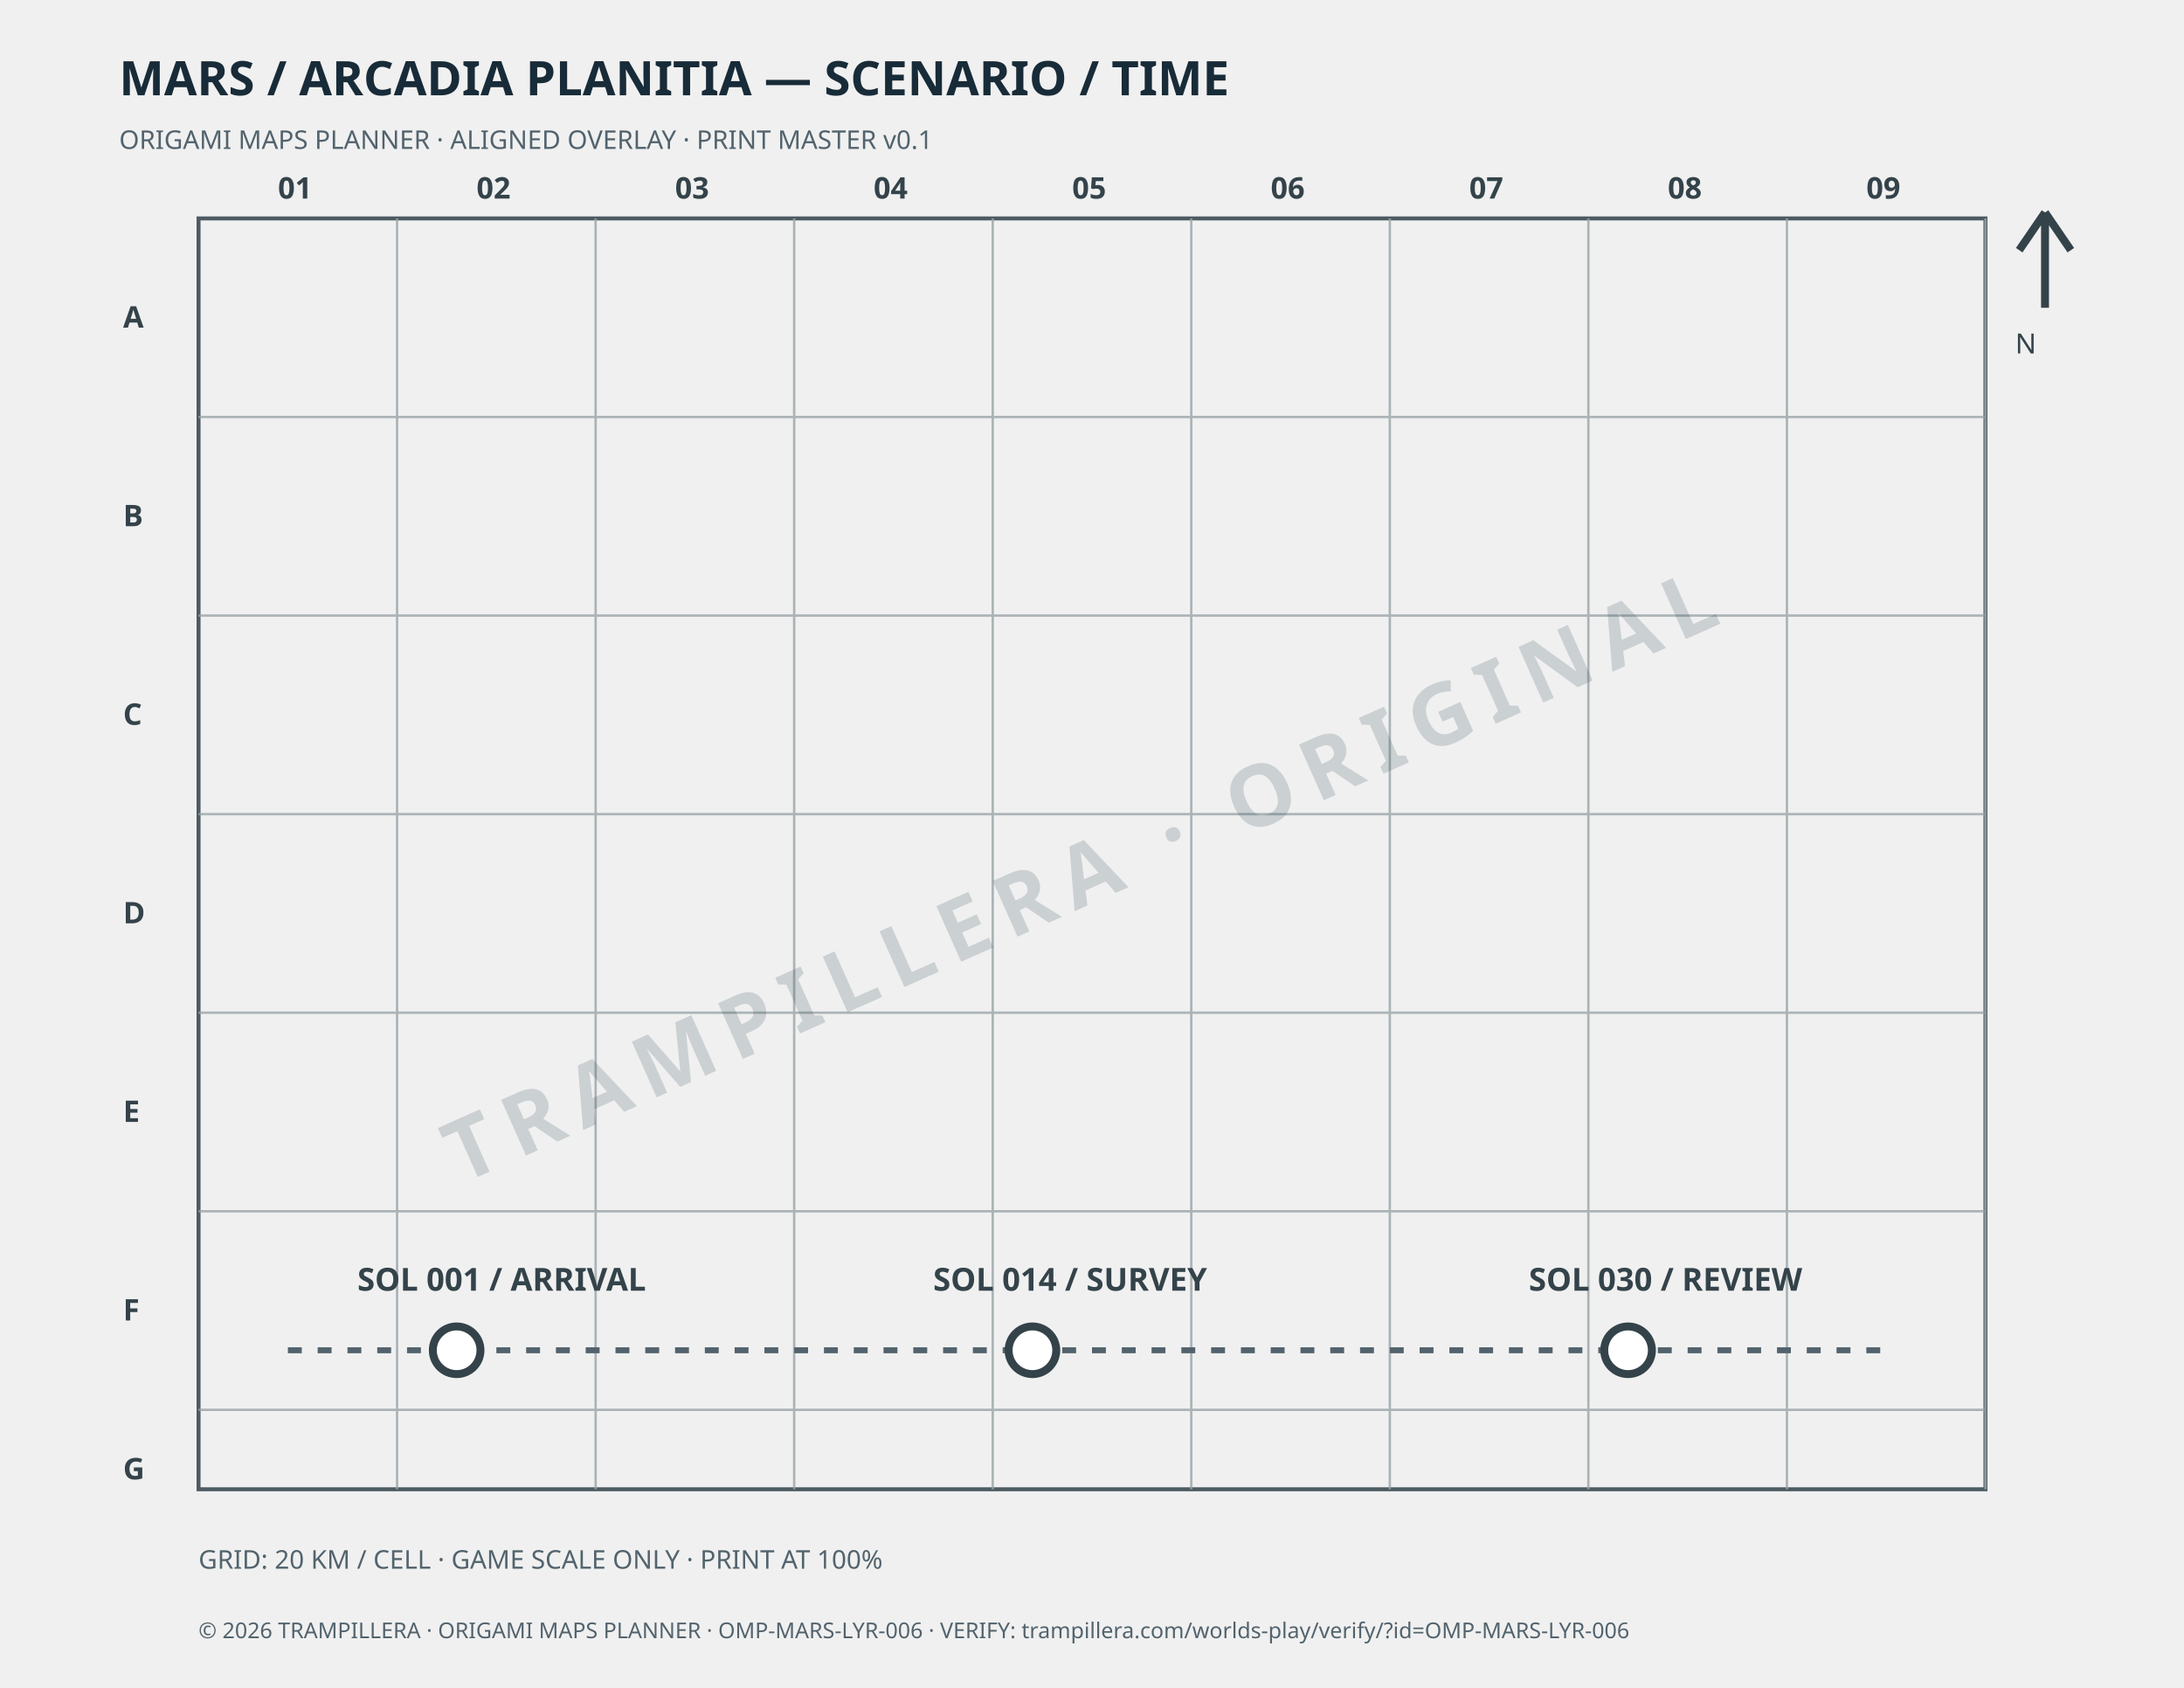
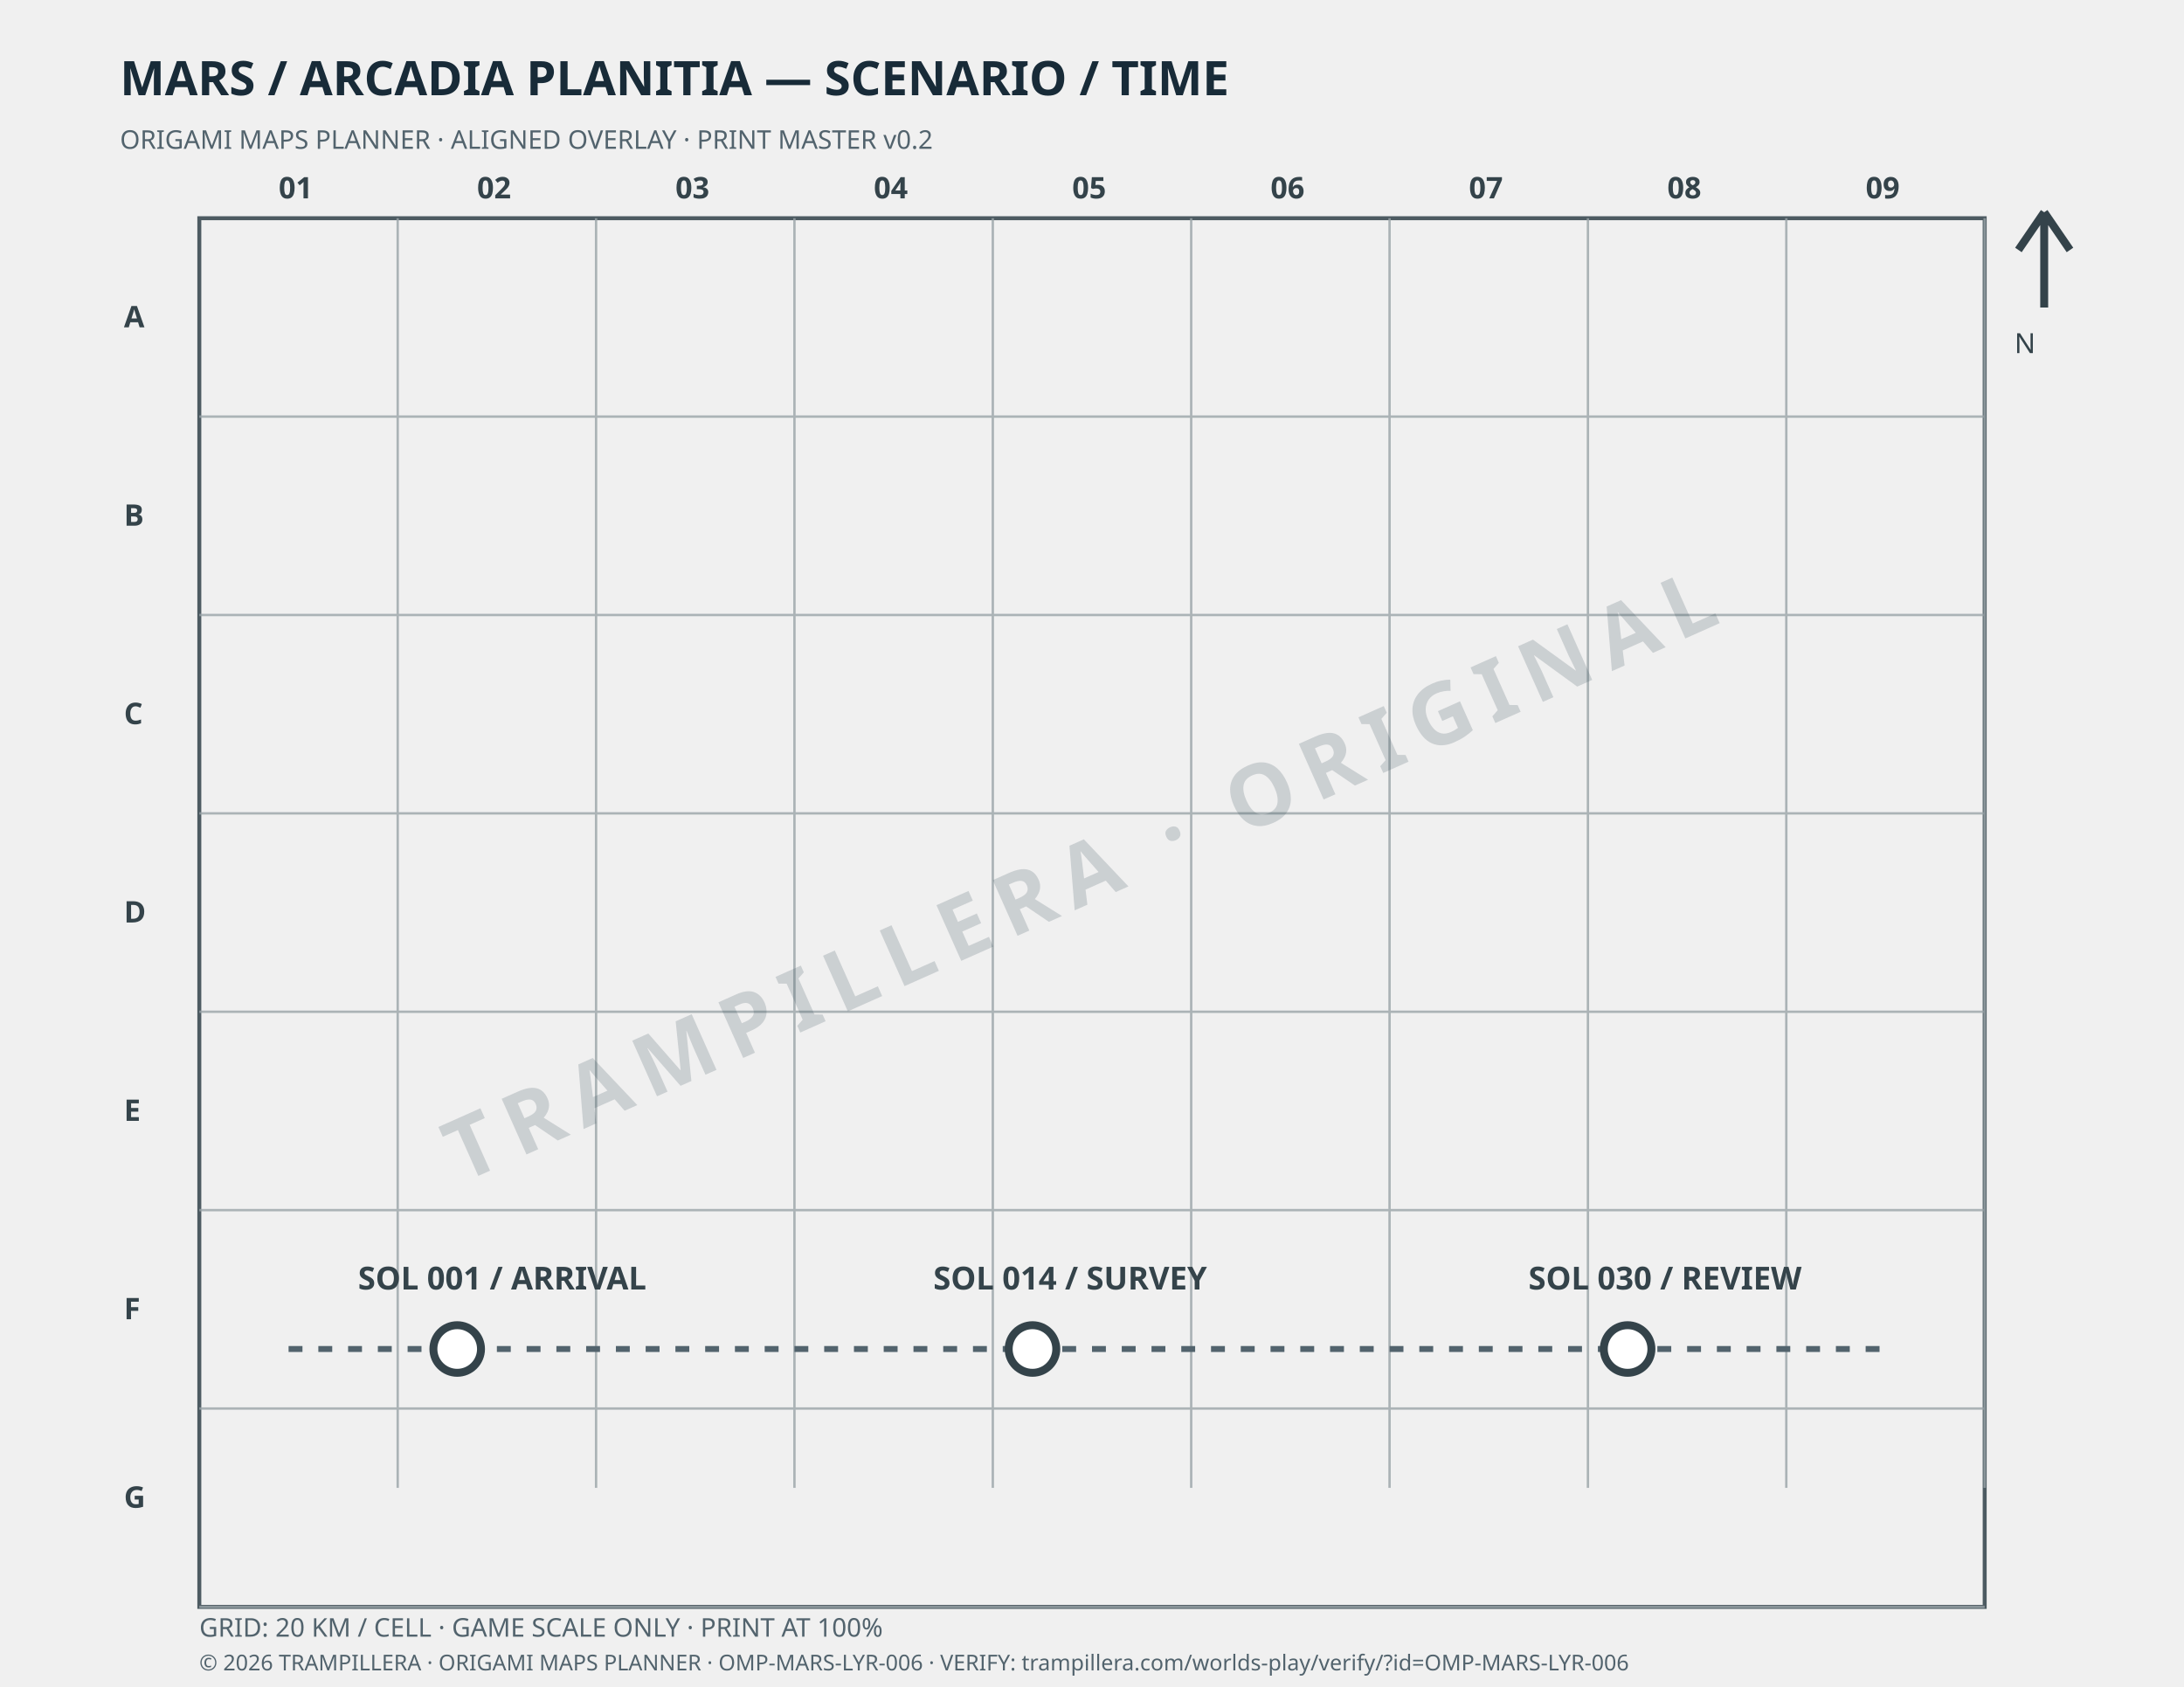
- <svg xmlns="http://www.w3.org/2000/svg" width="3300" height="2550" viewBox="0 0 1100 850" role="img" aria-labelledby="t d">
+ <svg xmlns="http://www.w3.org/2000/svg" width="272mm" height="210mm" viewBox="0 0 1100 850" role="img" aria-labelledby="t d">
  <text x="60" y="48" font-family="sans-serif" font-size="24" font-weight="700" fill="#182b38">MARS / ARCADIA PLANITIA — SCENARIO / TIME</text>
-   <text x="60" y="75" font-family="sans-serif" font-size="13" fill="#52636d">ORIGAMI MAPS PLANNER · ALIGNED OVERLAY · PRINT MASTER v0.1</text>
-   <rect x="100" y="110" width="900" height="640" fill="none" stroke="#4d5b62" stroke-width="2" />
+   <text x="60" y="75" font-family="sans-serif" font-size="13" fill="#52636d">ORIGAMI MAPS PLANNER · ALIGNED OVERLAY · PRINT MASTER v0.2</text>
+   <rect x="100" y="110" width="900" height="700" fill="none" stroke="#4d5b62" stroke-width="2" />
  <g fill="none" stroke="#9aa4a8" stroke-width="1.2" opacity=".8">
-     <path d="M200 110V750M300 110V750M400 110V750M500 110V750M600 110V750M700 110V750M800 110V750M900 110V750M1000 110V750M100 210H1000M100 310H1000M100 410H1000M100 510H1000M100 610H1000M100 710H1000" />
+     <path d="M200 110V750M300 110V750M400 110V750M500 110V750M600 110V750M700 110V750M800 110V750M900 110V750M1000 110V750M100 210H1000M100 310H1000M100 410H1000M100 510H1000M100 610H1000M100 710H1000M100 810H1000" />
  </g>
  <g font-family="sans-serif" font-size="15" font-weight="700" fill="#34434a">
    <text x="140" y="100">01</text>
    <text x="240" y="100">02</text>
    <text x="340" y="100">03</text>
    <text x="440" y="100">04</text>
    <text x="540" y="100">05</text>
    <text x="640" y="100">06</text>
    <text x="740" y="100">07</text>
    <text x="840" y="100">08</text>
    <text x="940" y="100">09</text>
    <text x="62" y="165">A</text>
    <text x="62" y="265">B</text>
    <text x="62" y="365">C</text>
    <text x="62" y="465">D</text>
    <text x="62" y="565">E</text>
    <text x="62" y="665">F</text>
-     <text x="62" y="745">G</text>
+     <text x="62" y="760">G</text>
  </g>
  <path d="M1030 155v-48m0 0l-13 19m13-19l13 19" stroke="#34434a" stroke-width="4" fill="none" />
  <text x="1015" y="178" font-family="sans-serif" font-size="14" fill="#34434a">N</text>
-   <text x="100" y="790" font-family="sans-serif" font-size="13" fill="#52636d">GRID: 20 KM / CELL · GAME SCALE ONLY · PRINT AT 100%</text>
+   <text x="100" y="825" font-family="sans-serif" font-size="13" fill="#52636d">GRID: 20 KM / CELL · GAME SCALE ONLY · PRINT AT 100%</text>
  <path d="M145 680H950" stroke="#52636d" stroke-width="3" stroke-dasharray="7 8" />
  <g fill="#fff" stroke="#34434a" stroke-width="4">
    <circle cx="230" cy="680" r="12" />
    <circle cx="520" cy="680" r="12" />
    <circle cx="820" cy="680" r="12" />
  </g>
  <g font-family="sans-serif" font-size="16" font-weight="700" fill="#34434a">
    <text x="180" y="650">SOL 001 / ARRIVAL</text>
    <text x="470" y="650">SOL 014 / SURVEY</text>
    <text x="770" y="650">SOL 030 / REVIEW</text>
  </g>
-   <text x="100" y="825" font-family="sans-serif" font-size="11" fill="#52636d">© 2026 TRAMPILLERA · ORIGAMI MAPS PLANNER · OMP-MARS-LYR-006 · VERIFY: trampillera.com/worlds-play/verify/?id=OMP-MARS-LYR-006</text>
+   <text x="100" y="842" font-family="sans-serif" font-size="11" fill="#52636d">© 2026 TRAMPILLERA · ORIGAMI MAPS PLANNER · OMP-MARS-LYR-006 · VERIFY: trampillera.com/worlds-play/verify/?id=OMP-MARS-LYR-006</text>
  <g id="trampillera-visible-watermark" pointer-events="none" opacity=".18">
    <text x="550" y="455" text-anchor="middle" transform="rotate(-24 550 455)" font-family="sans-serif" font-size="43" font-weight="700" letter-spacing="7" fill="#243b49">TRAMPILLERA · ORIGINAL</text>
  </g>
</svg>
